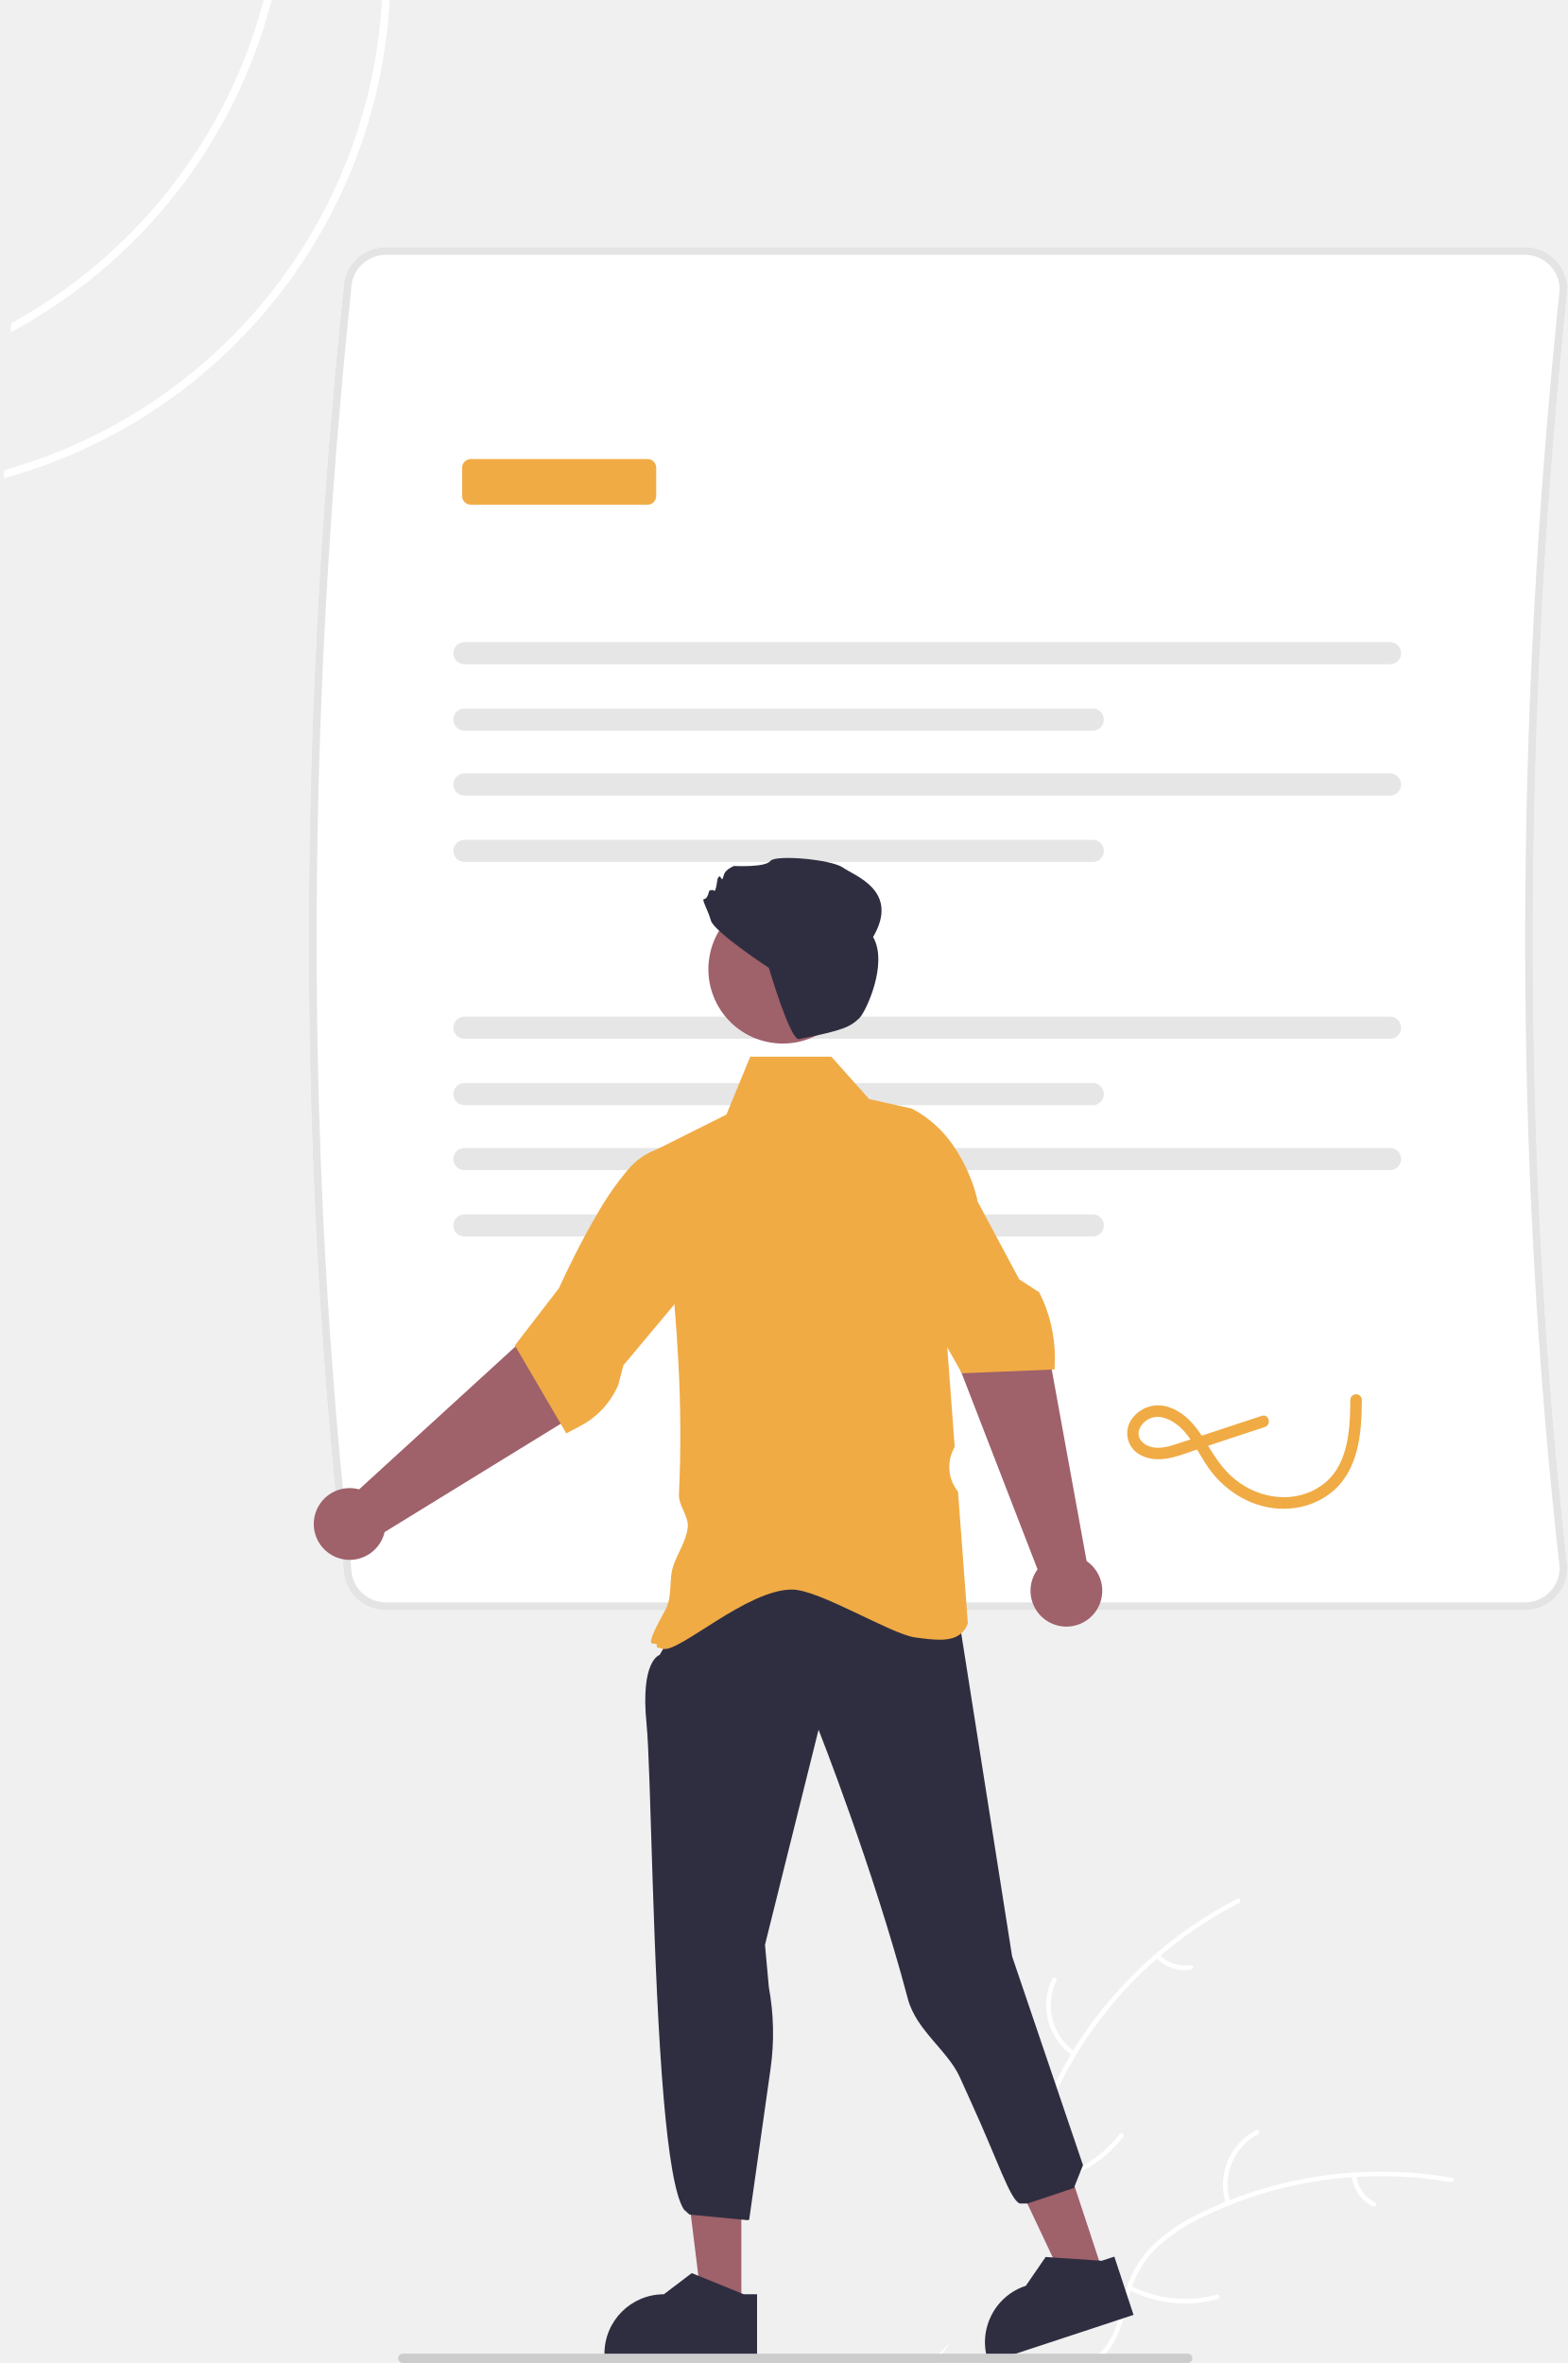
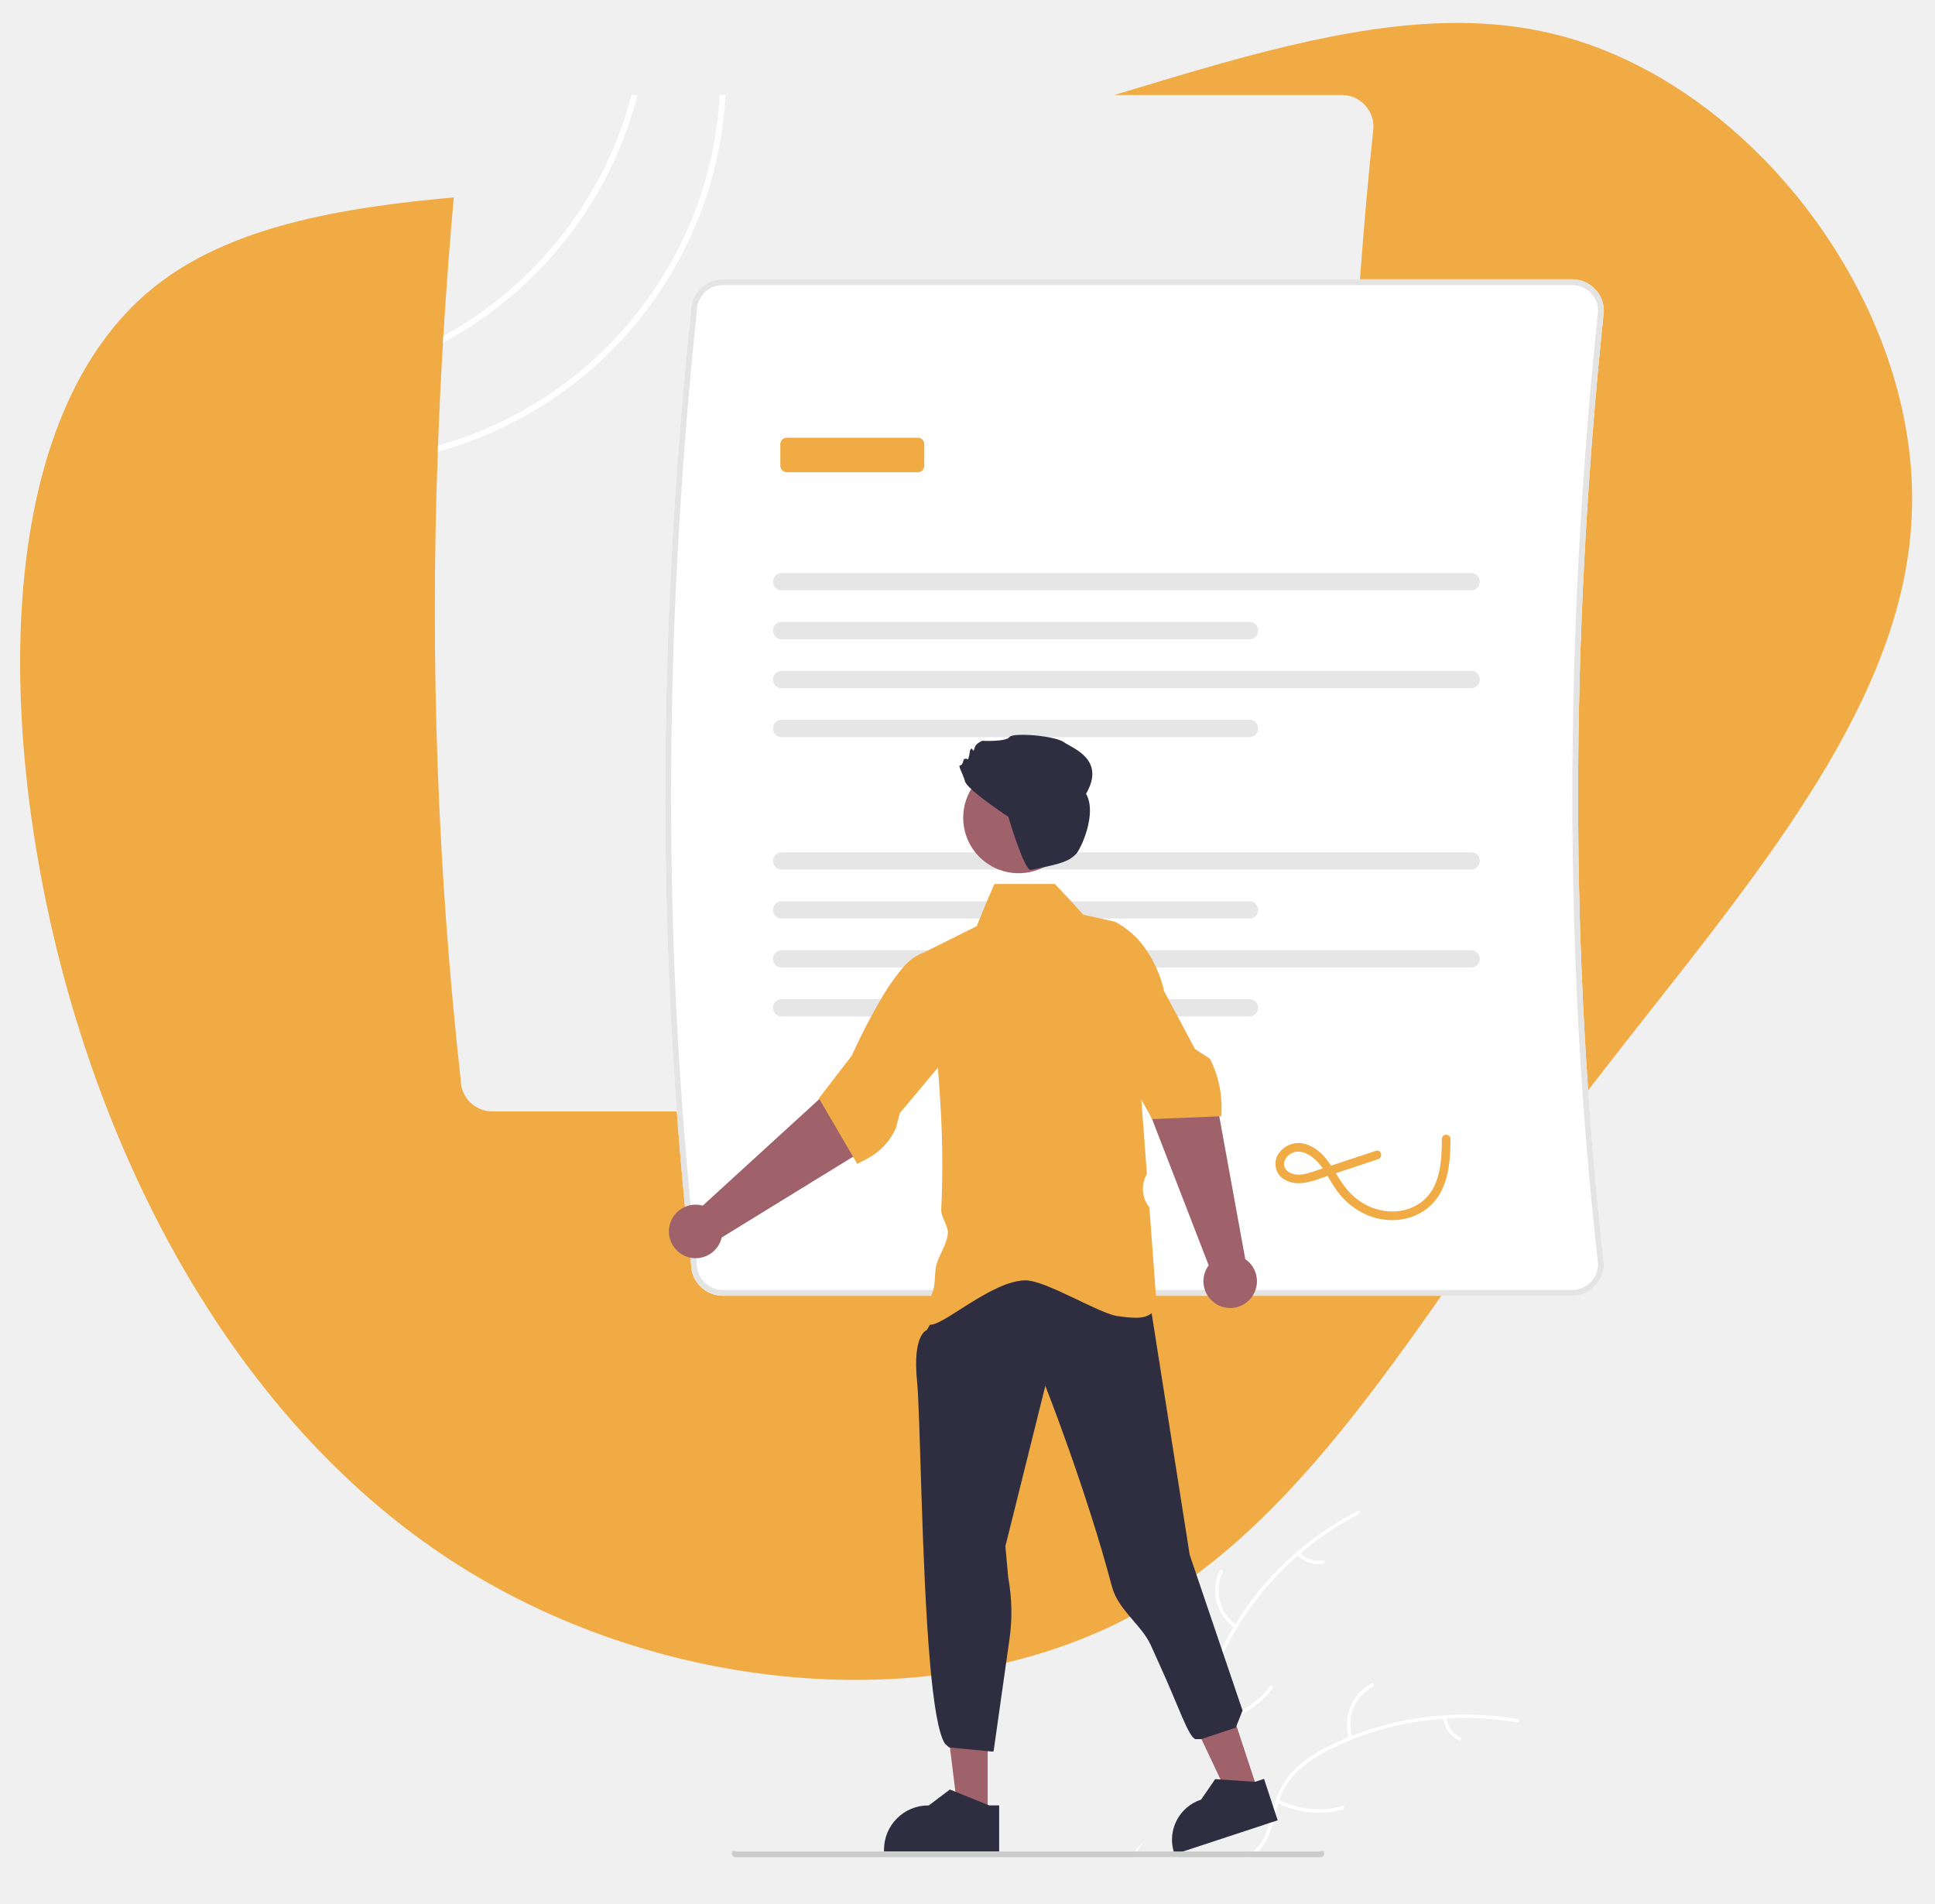
- <svg xmlns="http://www.w3.org/2000/svg" data-name="Layer 1" width="405.949" height="611.97" viewBox="0 0 405.949 611.97">
-   <path d="M717.73,647.62c-.31.35-.62.71-.92,1.07a117.723,117.723,0,0,0-11.32,15.54c-.27.42-.53.85-.77,1.27A124.618,124.618,0,0,0,688.83,708.54q-.87,5.16-1.31,10.38-.315,4.02-.38,8.05c-.16,11.28.84,23.83-6.43,32.45a22.689,22.689,0,0,1-6.98,5.48,29.179,29.179,0,0,1-6.32,2.39H644.74c-1.14-.17-2.28-.35-3.42-.53-.03,0-.06-.01-.09-.01l-.23.08-1.37.46-.06.02v-.02a.486.486,0,0,0-.01-.12,1.618,1.618,0,0,0-.01-.22v-.01c-.01-.2-.02-.39-.02-.59l-.03-.53s-.01-.01,0-.01c-.01-.3-.03-.6-.04-.91-1.05-26.1,1.51-53.07,13.83-76.05a84.971,84.971,0,0,1,16.12-21.21,1.2,1.2,0,0,1,.12-.11c12.81-12.22,29.37-20.21,46.85-19.94Q717.055,647.59,717.73,647.62Z" transform="translate(-396.8706 -155.34)" fill="#f0f0f0" />
-   <path d="M717.781,648.185A105.87,105.87,0,0,0,671.788,694.31,45.591,45.591,0,0,0,667.136,707.816a26.149,26.149,0,0,0,1.705,13.656c1.576,4.059,3.659,8.029,4.221,12.401a16.011,16.011,0,0,1-3.973,12.477c-3.638,4.289-8.601,7.015-13.547,9.513-5.491,2.773-11.239,5.566-15.052,10.579-.462.607-1.377-.145-.916-.751,6.633-8.722,18.316-10.624,26.272-17.715,3.712-3.309,6.45-7.757,6.141-12.88-.27-4.48-2.414-8.576-4.046-12.672a27.902,27.902,0,0,1-2.164-13.29,42.148,42.148,0,0,1,4.115-13.635,102.712,102.712,0,0,1,18.229-26.425A107.747,107.747,0,0,1,717.369,647.074c.677-.347,1.084.766.412,1.111Z" transform="translate(-396.8706 -155.34)" fill="#fff" />
-   <path d="M674.665,687.735a15.884,15.884,0,0,1-5.295-19.875c.33-.687,1.413-.207,1.083.481a14.708,14.708,0,0,0,4.963,18.477c.629.431-.126,1.345-.751.916Z" transform="translate(-396.8706 -155.34)" fill="#fff" />
-   <path d="M667.771,719.519A30.615,30.615,0,0,0,686.87,707.986c.464-.606,1.38.146.916.751a31.844,31.844,0,0,1-19.899,11.961c-.753.127-.866-1.053-.116-1.179Z" transform="translate(-396.8706 -155.34)" fill="#fff" />
-   <path d="M697.167,661.568a8.991,8.991,0,0,0,8.106,2.662c.751-.137.863,1.043.116,1.179a10.075,10.075,0,0,1-8.973-2.925.612.612,0,0,1-.082-.834.595.595,0,0,1,.834-.082Z" transform="translate(-396.8706 -155.34)" fill="#fff" />
-   <path d="M772.94,719.98c-.46.1-.92.2-1.39.31h-.01a119.08,119.08,0,0,0-18.38,5.58c-.46.18-.92.36-1.38.55h-.01a124.764,124.764,0,0,0-38.44,24.68c-.04.04-.08.07-.12.11a.607.607,0,0,1-.08.08l-.05.05a121.675,121.675,0,0,0-12.31,13.56c0,.01-.01.02-.02.03-.6.78-1.21,1.56-1.81,2.36H639.63l-.06.02v-.02h-.25c0-.01.01-.02.02-.03,0-.01.01-.01.01-.02.07-.1.14-.2.2-.29v-.01a.277.277,0,0,1,.06-.08c.06-.1.13-.18.18-.27.4-.56.79-1.13,1.19-1.69.65-.93,1.31-1.86,1.98-2.78a.01.01,0,0,1,.01-.01v-.01c.01-.01.01-.02.02-.03l.02-.02c8.25-11.42,17.53-22.26,28.16-31.34.32-.28.64-.56.98-.82a114.817,114.817,0,0,1,15.37-10.97q4.44-2.625,9.15-4.82a85.126,85.126,0,0,1,25.59-7.22h.02c.02,0,.04-.01.07-.01.03,0,.05-.01.07-.01,17.61-2.04,35.66,1.55,49.47,12.29C772.25,719.43,772.59,719.7,772.94,719.98Z" transform="translate(-396.8706 -155.34)" fill="#f0f0f0" />
-   <path d="M639.32,767.29h.25v.02l.06-.02H655.5c-4.73-.81-9.45-1.44-14.18-.53-.11.02-.21.04-.32.07-.48.09-.96.21-1.44.34-.03.01-.07.02-.1.03a.338.338,0,0,0-.12.06.149.149,0,0,0-.07.03Z" transform="translate(-396.8706 -155.34)" fill="#fff" />
-   <path d="M772.65,720.47c-.37-.06-.73-.13-1.1-.18h-.01a105.412,105.412,0,0,0-23.35-1.18c-.39.02-.79.05-1.19.07a105.327,105.327,0,0,0-31.57,7.19c-.01,0-.01,0-.01.01-.11.04-.22.08-.32.12-2.35.95-4.67,1.99-6.94,3.11a45.706,45.706,0,0,0-11.85,7.98,25.479,25.479,0,0,0-6.21,9.89c-.13.38-.26.75-.38,1.13-.09.3-.18.61-.27.91-1.18,4.19-1.91,8.61-4.09,12.44a14.649,14.649,0,0,1-2.2,2.94,15.125,15.125,0,0,1-2.96,2.39h-2.52a14.532,14.532,0,0,0,3.79-2.39,12.545,12.545,0,0,0,2.29-2.61c2.48-3.74,3.24-8.3,4.4-12.55.19-.69.39-1.36.61-2.03a26.648,26.648,0,0,1,5.67-9.89,42.179,42.179,0,0,1,11.49-8.41q4.05-2.13,8.32-3.86c.37-.16.74-.3,1.11-.44a108.079,108.079,0,0,1,56.53-5.96c.37.05.73.12,1.1.18C773.74,719.46,773.4,720.6,772.65,720.47Z" transform="translate(-396.8706 -155.34)" fill="#fff" />
-   <path d="M714.415,726.087a15.884,15.884,0,0,1,7.738-19.057c.677-.35,1.253.685.575,1.036A14.708,14.708,0,0,0,715.567,725.808c.242.723-.911.998-1.152.279Z" transform="translate(-396.8706 -155.34)" fill="#fff" />
-   <path d="M689.774,747.314a30.615,30.615,0,0,0,22.193,2.291c.735-.204,1.013.948.279,1.152a31.844,31.844,0,0,1-23.089-2.431c-.678-.352-.057-1.362.617-1.012Z" transform="translate(-396.8706 -155.34)" fill="#fff" />
-   <path d="M748.136,718.743a8.991,8.991,0,0,0,4.869,7.005c.682.343.061,1.352-.617,1.012a10.075,10.075,0,0,1-5.404-7.738.612.612,0,0,1,.436-.715.595.595,0,0,1,.715.436Z" transform="translate(-396.8706 -155.34)" fill="#fff" />
-   <path d="M713.94,321.63q.405-49.665,4.04-100.29c.04-.67.09-1.33.14-2q1.92-26.355,4.7-52.9v-.1a11.007,11.007,0,0,0-11-11h-295a11.022,11.022,0,0,0-11,10.95q-3.84,36.555-6.02,72.75c-.06.79-.1,1.57-.14,2.36q-1.08,17.895-1.72,35.7c-.03.7-.06,1.4-.07,2.1a1478.886,1478.886,0,0,0,7.95,218.2,11.02,11.02,0,0,0,11,10.94h295a11.007,11.007,0,0,0,11-11v-.11q-2.175-19.305-3.82-38.86-.24-2.865-.47-5.73-1.14-14.085-1.99-28.28-.18-2.865-.33-5.73-1.605-28.41-2.1-57.26c-.04-1.91-.07-3.81-.1-5.73q-.18-14.085-.11-28.28C713.9,325.45,713.91,323.54,713.94,321.63Z" transform="translate(-396.8706 -155.34)" fill="#f0f0f0" />
-   <path d="M802.82,230.34a11.007,11.007,0,0,0-11-11h-295a11.022,11.022,0,0,0-11,10.95c-9.96,94.97-11.61,188.26-4.94,278.05q1.215,16.665,2.84,33.16.87,8.835,1.85,17.62c.08.76.16,1.52.25,2.28a11.02,11.02,0,0,0,11,10.94h295a11.007,11.007,0,0,0,11-11v-.11c-11.93-105.77-11.93-217.06,0-330.79Z" transform="translate(-396.8706 -155.34)" fill="#fff" />
-   <path d="M802.82,230.34a11.007,11.007,0,0,0-11-11h-295a11.022,11.022,0,0,0-11,10.95c-9.96,94.97-11.61,188.26-4.94,278.05q1.215,16.665,2.84,33.16.87,8.835,1.85,17.62c.08.76.16,1.52.25,2.28a11.02,11.02,0,0,0,11,10.94h295a11.007,11.007,0,0,0,11-11v-.11c-11.93-105.77-11.93-217.06,0-330.79Zm-2,331.06a9.008,9.008,0,0,1-9,8.94h-295a9.014,9.014,0,0,1-9-9v-.11c-.07-.64-.14-1.29-.21-1.93q-1.035-9.18-1.93-18.41-1.575-16.185-2.79-32.55c-6.67-89.74-5.03-182.97,4.93-277.9v-.1a9.014,9.014,0,0,1,9-9h295a9.003,9.003,0,0,1,9,8.95C788.89,344.11,788.89,455.52,800.82,561.4Z" transform="translate(-396.8706 -155.34)" fill="#e4e4e4" />
-   <path id="a974c3de-8d03-408b-a459-3ce6ba461bdb-153" data-name="Path 142" d="M517.154,321.63a2.866,2.866,0,0,0,0,5.733H756.885a2.866,2.866,0,0,0,0-5.733Z" transform="translate(-396.8706 -155.34)" fill="#e6e6e6" />
-   <path id="e9133026-9528-4ac3-aa69-83f109aff1e3-154" data-name="Path 143" d="M517.154,338.83a2.866,2.866,0,0,0,0,5.733H679.899a2.866,2.866,0,0,0,0-5.733Z" transform="translate(-396.8706 -155.34)" fill="#e6e6e6" />
-   <path id="a406ca83-8296-4426-a4ed-8cd27cbcb96b-155" data-name="Path 142" d="M517.154,355.64a2.866,2.866,0,0,0,0,5.733H756.885a2.866,2.866,0,0,0,0-5.733Z" transform="translate(-396.8706 -155.34)" fill="#e6e6e6" />
-   <path id="be321b5a-3e39-41eb-b9b2-711d73db0143-156" data-name="Path 143" d="M517.154,372.84a2.866,2.866,0,0,0,0,5.733H679.899a2.866,2.866,0,0,0,0-5.733Z" transform="translate(-396.8706 -155.34)" fill="#e6e6e6" />
-   <path id="a5a7e885-834f-470d-9162-1a1fa51c1163-157" data-name="Path 142" d="M517.154,418.63a2.866,2.866,0,0,0,0,5.733H756.885a2.866,2.866,0,0,0,0-5.733Z" transform="translate(-396.8706 -155.34)" fill="#e6e6e6" />
-   <path id="a5fcdb43-4805-483f-9462-6a7e4850dca6-158" data-name="Path 143" d="M517.154,435.83a2.866,2.866,0,0,0,0,5.733H679.899a2.866,2.866,0,0,0,0-5.733Z" transform="translate(-396.8706 -155.34)" fill="#e6e6e6" />
-   <path id="b765b6a8-7afa-43c2-95d1-39dcbde99f83-159" data-name="Path 142" d="M517.154,452.64a2.866,2.866,0,0,0,0,5.733H756.885a2.866,2.866,0,0,0,0-5.733Z" transform="translate(-396.8706 -155.34)" fill="#e6e6e6" />
-   <path id="e421dd9d-74a5-4920-9c7d-c121b8cd01e8-160" data-name="Path 143" d="M517.154,469.84a2.866,2.866,0,0,0,0,5.733H679.899a2.866,2.866,0,0,0,0-5.733Z" transform="translate(-396.8706 -155.34)" fill="#e6e6e6" />
-   <path id="ea3081fc-4e36-4189-92a3-e6d1b5b4a040-161" data-name="Path 154" d="M564.588,286.04h-45.788a2.239,2.239,0,0,1-2.237-2.237v-7.336a2.239,2.239,0,0,1,2.237-2.237h45.788a2.239,2.239,0,0,1,2.237,2.237v7.336A2.239,2.239,0,0,1,564.588,286.04Z" transform="translate(-396.8706 -155.34)" fill="#f0ab45" />
-   <path d="M723.656,522.016l-14.025,4.635q-3.506,1.159-7.013,2.317c-2.165.713-4.508,1.561-6.825,1.254-1.602-.212-3.428-1.134-3.927-2.782-.472-1.559.529-3.191,1.741-4.113,3.347-2.546,7.579.045,9.95,2.682,2.901,3.225,4.542,7.389,7.263,10.765a25.912,25.912,0,0,0,8.985,7.155c6.941,3.278,15.408,2.929,21.599-1.847,7.393-5.703,8.147-15.587,8.186-24.21a1.501,1.501,0,0,0-3,0c-.036,7.815-.48,17.396-7.606,22.286-6.826,4.684-15.797,3.442-22.082-1.549-3.502-2.781-5.656-6.408-7.956-10.164-2.244-3.666-5.031-7.22-9.255-8.646a8.364,8.364,0,0,0-9.986,3.487,6.347,6.347,0,0,0,2.934,9.066c4.898,2.334,10.501-.401,15.217-1.959l16.596-5.485c1.825-.603,1.043-3.501-.798-2.893Z" transform="translate(-396.8706 -155.34)" fill="#f0ab45" />
-   <polygon points="285.224 587.176 275.389 590.416 258.211 554.026 272.726 549.244 285.224 587.176" fill="#9f616a" />
-   <path d="M689.11,750.78l-.67-2.03-1.76-5.35-1.2-3.64-3.28,1.08-.68-.05-9.01-.61-1.2-.08-1.78-.12-1.84-.13-5.14,7.47h-.01a15.257,15.257,0,0,0-8.92,7.68c-.11.22-.21.44-.31.66a12.849,12.849,0,0,0-.63,1.66,15.214,15.214,0,0,0-.42,7.58,17.395,17.395,0,0,0,.49,1.85l.03.1.12.37.72-.24,6.32-2.08,22.14-7.29,4.39-1.45,1.35-.45h.01l2.62-.86Z" transform="translate(-396.8706 -155.34)" fill="#2f2e41" />
-   <polygon points="192.004 595.731 181.65 595.73 176.724 555.792 192.006 555.793 192.004 595.731" fill="#9f616a" />
-   <path d="M572.304,575.992l-4.59,7.94s-5.044,1.378-3.395,17.819c1.164,11.609,1.541,63.59,4.472,97.359,1.22,14.054,2.881,24.954,5.226,28.477l1.444,1.293,15.067,1.44.38-.133,5.533-39.076A65.654,65.654,0,0,0,596,670v0l-1-11,13.873-55.697S623,639,632,673c2.167,8.185,10.396,13.39,13.516,20.413,1.045,2.353,2.072,4.633,3.074,6.821C655.189,714.64,658.497,725.128,661,726h2l12-4,2.361-5.935L659,662l-13.749-87.294C619.054,560.619,594.479,559.052,572.304,575.992Z" transform="translate(-396.8706 -155.34)" fill="#2f2e41" />
-   <path d="M647.35,458.37a40.79,40.79,0,0,0-3.18-5.73A29.459,29.459,0,0,0,633,442.43l-3.94-.87L622,440l-3.72-4.17-6.1-6.83h-21l-2.81,6.83-2.36,5.73L585,444l-17.98,8.99c-.01,0-.01,0-.02.01q.36,2.7.71,5.37.765,5.805,1.44,11.47.345,2.88.66,5.73,1.005,8.94,1.73,17.57.645,7.71,1.03,15.2a334.126,334.126,0,0,1,.14,34.05c-.14,2.67,2.51,5.71,2.3,8.32-.35,4.26-3.64,8.04-4.22,12.11-.36,2.5-.2,5.16-.83,7.52a8.411,8.411,0,0,1-.78,1.98c0,.01-.01.01-.01.02-7.2,12.86-1.55,6.72-2.22,9.61l.32.08c.15.04.61.16,1.35.33C572.85,583.37,590.29,567,602,567c7.03,0,25.64,11.56,31.87,12.4,4.93.66,9.33,1.26,11.95-1.05a6.125,6.125,0,0,0,1.69-2.48l.03-.09-.01-.09-.25-3.35-.15-2-2.14-28.7a10.175,10.175,0,0,1-1.3-10.69l.44-.93-1.62-21.68-.3-4.05-.11-1.37v-.01l-.78-10.47,1.88-5.72v-.01L646.86,475.57l1.88-5.73,1.18-3.6L650,466A40.932,40.932,0,0,0,647.35,458.37Z" transform="translate(-396.8706 -155.34)" fill="#f0ab45" />
-   <path d="M665.594,561.779,645.434,509.678l-9.363-19.025,18.005-9.947,14.501,25.549,9.72,53.381a9.29,9.29,0,1,1-12.703,2.143Z" transform="translate(-396.8706 -155.34)" fill="#9f616a" />
-   <path d="M666,490l-5.16-3.34L654.91,475.57l-3.06-5.73-1.93-3.6-.82-1.54-9.27-6.33-6.26-4.28-5.1,4.28-2.43,2.04,2.38,9.43,1.44,5.73L633,488l9.21,16.29,2.29,4.05,1.31,2.33.01.02.18.31,23.27-.97L670,510l.04-1.66.02-.6c.01-.3.01-.6.01-.9A36.955,36.955,0,0,0,666,490Z" transform="translate(-396.8706 -155.34)" fill="#f0ab45" />
-   <path d="M489.875,541.059l41.241-37.686,14.333-15.627,15.8,13.171-18.549,22.781L496.48,552.12a9.29,9.29,0,1,1-6.605-11.061Z" transform="translate(-396.8706 -155.34)" fill="#9f616a" />
-   <path d="M575.01,475.57l-.08-5.73-.15-11.47-.06-4.45-.17-.12a7.515,7.515,0,0,0-3.09-1.16,8.959,8.959,0,0,0-2.93,0,10.474,10.474,0,0,0-1.51.35c-.01,0-.01,0-.02.01a17.298,17.298,0,0,0-7.57,5.36l-.01.01a74.682,74.682,0,0,0-7.94,11.47c-1.13,1.92-2.21,3.86-3.22,5.73-3.82,7.11-6.57,13.27-6.62,13.38l-11.42,14.83.16.27,2.51,4.29,9.2,15.73,1.46,2.5,3.73-1.99A21.687,21.687,0,0,0,557,514l1.33-5.08.49-.58,12.72-15.2,3.64-4.36Z" transform="translate(-396.8706 -155.34)" fill="#f0ab45" />
-   <circle cx="599.593" cy="406.346" r="19.251" transform="translate(-294.4215 777.7675) rotate(-80.78251)" fill="#9f616a" />
-   <path d="M580.984,393.726c-.856-2.995-2.567-5.561-1.711-5.561s1.283-2.139,1.283-2.139.856-.428,1.283,0,.856-2.995.856-2.995.428-1.283.856-.428.428.428.856-.856,2.567-2.139,2.567-2.139,8.128.428,9.411-1.283,15.828-.428,18.823,1.711S630,386,623,398c4,7-1.972,19.485-3.515,20.966-2.44,2.342-4.129,3.187-15.674,5.484C601.552,424.9,596,406,596,406S581.839,396.721,580.984,393.726Z" transform="translate(-396.8706 -155.34)" fill="#2f2e41" />
-   <path d="M589.5,749.51l-.62-.25-11.14-4.54-1.71-.69-7.22,5.48h-.01a15.398,15.398,0,0,0-15.38,15.39v.5h39.53V749.51Z" transform="translate(-396.8706 -155.34)" fill="#2f2e41" />
-   <path d="M705.69,766.09a1.195,1.195,0,0,1-1.19,1.2H501.2a1.195,1.195,0,0,1,0-2.39H704.5A1.193,1.193,0,0,1,705.69,766.09Z" transform="translate(-396.8706 -155.34)" fill="#ccc" />
-   <path d="M495.8,155.34A134.274,134.274,0,0,1,397.94,277.1c-.03.7-.06,1.4-.07,2.1A136.289,136.289,0,0,0,497.8,155.34Z" transform="translate(-396.8706 -155.34)" fill="#fff" />
-   <path d="M465.17,155.34a134.551,134.551,0,0,1-65.37,83.7c-.06.79-.1,1.57-.14,2.36a136.623,136.623,0,0,0,67.58-86.06Z" transform="translate(-396.8706 -155.34)" fill="#fff" />
+ <svg xmlns="http://www.w3.org/2000/svg" version="1.1" id="Capa_1" x="0px" y="0px" viewBox="0 0 672 661" style="enable-background:new 0 0 672 661;" xml:space="preserve">
+   <style type="text/css">
+ 	.st0{fill:#F0AB45;}
+ 	.st1{fill:#F0F0F0;}
+ 	.st2{fill:#FFFFFF;}
+ 	.st3{fill:#E4E4E4;}
+ 	.st4{fill:#E6E6E6;}
+ 	.st5{fill:#9F616A;}
+ 	.st6{fill:#2F2E41;}
+ 	.st7{fill:#CCCCCC;}
+ </style>
+   <g>
+     <path class="st0" d="M663.91,179.14c-2.86,72.99-68.44,140.65-120.64,210.44c-51.84,70.02-90.3,142.16-155.63,174.35   c-65.68,31.96-157.87,24.19-228.17-20.2C89.53,499.57,41.83,419.02,19.71,329.72C-2.18,240.06,1.27,142,53.14,100.01   S205.3,72.08,295.96,56.45c90.9-15.99,171.94-61.34,242.22-44.97C608.1,27.6,667.36,106.03,663.91,179.14z" />
+   </g>
+   <g>
+     <path class="st1" d="M471.9,525.28c-0.31,0.35-0.62,0.71-0.92,1.07c-4.19,4.86-7.98,10.06-11.32,15.54   c-0.27,0.42-0.53,0.85-0.77,1.27c-7.91,13.24-13.3,27.83-15.89,43.04c-0.58,3.44-1.02,6.9-1.31,10.38   c-0.21,2.68-0.34,5.36-0.38,8.05c-0.16,11.28,0.84,23.83-6.43,32.45c-1.94,2.27-4.32,4.13-6.98,5.48   c-2.01,1.04-4.13,1.84-6.32,2.44h-22.67c-1.14-0.22-2.28-0.4-3.42-0.58c-0.03,0-0.06-0.01-0.09-0.01l-0.23,0.08l-1.37,0.46   l-0.8,0.02v-0.02c0.74-0.04,0.74-0.08,0.73-0.12c0-0.07,0-0.15,0.27-0.22v-0.01c-0.29-0.2-0.3-0.39-0.3-0.59l-0.03-0.53   c0,0-0.01-0.01,0-0.01c-0.01-0.3-0.03-0.6-0.04-0.91c-1.05-26.1,1.51-53.07,13.83-76.05c4.22-7.87,9.66-15.03,16.12-21.21   c0.04-0.04,0.08-0.08,0.12-0.11c12.81-12.22,29.37-20.21,46.85-19.94C471,525.25,471.45,525.26,471.9,525.28z" />
+     <path class="st2" d="M471.95,525.84c-19.8,10.16-35.89,26.3-45.99,46.13c-2.25,4.23-3.82,8.79-4.65,13.51   c-0.66,4.62-0.07,9.34,1.7,13.66c1.58,4.06,3.66,8.03,4.22,12.4c0.51,4.54-0.93,9.07-3.97,12.48c-3.64,4.29-8.6,7.02-13.55,9.51   c-5.49,2.77-11.24,5.57-15.05,10.58c-0.46,0.61-1.38-0.15-0.92-0.75c6.63-8.72,18.32-10.62,26.27-17.72   c3.71-3.31,6.45-7.76,6.14-12.88c-0.27-4.48-2.41-8.58-4.05-12.67c-1.8-4.19-2.54-8.75-2.16-13.29c0.59-4.75,1.98-9.36,4.12-13.64   c4.65-9.71,10.81-18.63,18.23-26.42c8.42-8.95,18.31-16.39,29.25-22C472.21,524.39,472.62,525.5,471.95,525.84L471.95,525.84z" />
+     <path class="st2" d="M428.83,565.39c-6.4-4.43-8.64-12.85-5.3-19.87c0.33-0.69,1.41-0.21,1.08,0.48   c-3.12,6.54-1.02,14.38,4.96,18.48C430.21,564.91,429.46,565.82,428.83,565.39z" />
+     <path class="st2" d="M421.94,597.18c7.59-1.31,14.41-5.42,19.1-11.53c0.46-0.61,1.38,0.15,0.92,0.75   c-4.89,6.35-12,10.62-19.9,11.96C421.3,598.49,421.19,597.31,421.94,597.18L421.94,597.18z" />
+     <path class="st2" d="M451.33,539.23c2.08,2.19,5.13,3.19,8.11,2.66c0.75-0.14,0.86,1.04,0.12,1.18c-3.29,0.57-6.65-0.52-8.97-2.92   c-0.24-0.21-0.28-0.58-0.08-0.83C450.71,539.06,451.08,539.02,451.33,539.23L451.33,539.23z" />
+     <path class="st1" d="M527.11,597.64c-0.46,0.1-1.39,0.36-1.39,0.36h-0.22c-6.13,1.33-12.15,3.16-17.99,5.46   c-0.45,0.18-0.9,0.35-1.35,0.54h-0.22c0,0-27.25,14.24-38.44,24.76c-0.04,0.04-0.08,0.07-0.12,0.11c-0.02,0.03-0.05,0.06-0.08,0.08   l-0.05,0.05c-4.44,4.2-8.55,8.74-12.31,13.56c0,0.01-0.01,0.02-0.02,0.03c-0.6,0.78-1.21,1.56-1.81,2.41H393.8l-0.8-0.03V645h0.49   c0-0.06,0.01-0.07,0.02-0.08c0-0.01,0.01-0.01,0.01-0.02c0.07-0.1,0.48-0.29,0.48-0.29v-0.01c0,0-0.25-0.06-0.22-0.08   c0.06-0.1,0.13-0.18,0.18-0.27c0.4-0.56,0.79-1.13,1.19-1.69c0.65-0.93,1.31-1.86,1.98-2.78c0-0.01,0-0.01-0.13-0.01h0v-0.01   c0.15-0.01,0.15-0.02,0.16-0.03l0.02-0.02c8.25-11.42,17.53-22.26,28.16-31.34c0.32-0.28,0.64-0.56,0.98-0.82   c4.81-4.07,9.95-7.74,15.37-10.97c2.96-1.75,6.01-3.36,9.15-4.82c8.1-3.73,16.73-6.17,25.59-6.76h0.02   c0.02-0.46,0.04-0.47,0.07-0.47c0.03,0,0.05-0.01,0.07-0.01c17.61-2.04,35.66,1.55,49.47,12.29   C526.42,597.09,526.76,597.36,527.11,597.64z" />
+     <path class="st2" d="M393.75,645H394v0.02l0.06-0.02h15.87c-4.73-0.81-9.45-1.44-14.18-0.53c-0.11,0.02-0.21,0.04-0.32,0.07   c-0.48,0.09-0.96,0.21-1.44,0.34c-0.03,0.01-0.07,0.02-0.1,0.03c-0.04,0.01-0.08,0.03-0.12,0.06c-0.03,0-0.05,0.01-0.07,0.03   L393.75,645z" />
+     <path class="st2" d="M526.82,598.18c-0.37-0.06-0.73-0.13-1.1-0.18h-0.01c-7.72-1.26-15.55-1.65-23.35-1.18   c-0.39,0.02-0.79,0.05-1.19,0.07c-10.83,0.76-21.48,3.18-31.57,7.19c-0.01,0-0.01,0-0.01,0.01c-0.11,0.04-0.22,0.08-0.32,0.12   c-2.35,0.95-4.67,1.99-6.94,3.11c-4.34,2.02-8.34,4.72-11.85,7.98c-2.81,2.77-4.93,6.16-6.21,9.89c-0.13,0.38-0.26,0.75-0.38,1.13   c-0.09,0.3-0.18,0.61-0.27,0.91c-1.18,4.19-1.91,8.61-4.09,12.44c-0.61,1.07-1.35,2.06-2.2,2.94c-0.88,0.92-1.88,1.72-2.96,2.39   h-2.52c1.38-0.6,2.66-1.4,3.79-2.39c0.88-0.76,1.65-1.64,2.29-2.61c2.48-3.74,3.24-8.3,4.4-12.55c0.19-0.69,0.39-1.36,0.61-2.03   c1.15-3.67,3.09-7.04,5.67-9.89c3.33-3.43,7.21-6.28,11.49-8.41c2.7-1.42,5.47-2.71,8.32-3.86c0.37-0.16,0.74-0.3,1.11-0.44   c17.97-7,37.49-9.05,56.53-5.96c0.37,0.05,0.73,0.12,1.1,0.18C527.91,597.17,527.57,598.31,526.82,598.18z" />
+     <path class="st2" d="M468.58,603.75c-2.44-7.39,0.84-15.46,7.74-19.06c0.68-0.35,1.25,0.69,0.58,1.04   c-6.43,3.34-9.47,10.87-7.16,17.74C469.98,604.19,468.82,604.47,468.58,603.75L468.58,603.75z" />
+     <path class="st2" d="M443.94,624.97c6.85,3.53,14.77,4.35,22.19,2.29c0.74-0.2,1.01,0.95,0.28,1.15   c-7.73,2.12-15.97,1.26-23.09-2.43C442.65,625.63,443.27,624.62,443.94,624.97L443.94,624.97z" />
+     <path class="st2" d="M502.3,596.4c0.34,3.01,2.17,5.64,4.87,7.01c0.68,0.34,0.06,1.35-0.62,1.01c-2.97-1.52-5-4.42-5.4-7.74   c-0.07-0.32,0.12-0.63,0.44-0.72C501.91,595.89,502.23,596.09,502.3,596.4L502.3,596.4z" />
+     <path class="st1" d="M468.12,199.29c0.27-33.11,1.62-66.54,4.04-100.29c0.04-0.67,0.09-1.33,0.14-2c1.28-17.57,2.85-35.2,4.7-52.9   V44c0-6.07-4.93-11-11-11H171c-6.05,0.01-10.96,4.9-11,10.95c-2.56,24.37-4.57,48.62-6.02,72.75c-0.06,0.79-0.1,1.57-0.14,2.36   c-0.72,11.93-1.29,23.83-1.72,35.7c-0.03,0.7-0.06,1.4-0.07,2.1c-2.73,72.83-0.07,145.76,7.95,218.2c0.04,6.05,4.95,10.93,11,10.94   h295c6.07,0,11-4.93,11-11v-0.11c-1.45-12.87-2.72-25.82-3.82-38.86c-0.16-1.91-0.32-3.82-0.47-5.73   c-0.76-9.39-1.42-18.82-1.99-28.28c-0.12-1.91-0.23-3.82-0.33-5.73c-1.07-18.94-1.77-38.03-2.1-57.26   c-0.04-1.91-0.07-3.81-0.1-5.73c-0.12-9.39-0.16-18.82-0.11-28.28C468.08,203.11,468.09,201.2,468.12,199.29z" />
+     <path class="st2" d="M557,108c0-6.07-4.93-11-11-11H251c-6.05,0.01-10.96,4.9-11,10.95c-9.96,94.97-11.61,188.26-4.94,278.05   c0.81,11.11,1.76,22.16,2.84,33.16c0.58,5.89,1.2,11.76,1.85,17.62c0.08,0.76,0.16,1.52,0.25,2.28c0.04,6.05,4.95,10.93,11,10.94   h295c6.07,0,11-4.93,11-11v-0.11c-11.93-105.77-11.93-217.06,0-330.79V108z" />
+     <path class="st3" d="M557,108c0-6.07-4.93-11-11-11H251c-6.05,0.01-10.96,4.9-11,10.95c-9.96,94.97-11.61,188.26-4.94,278.05   c0.81,11.11,1.76,22.16,2.84,33.16c0.58,5.89,1.2,11.76,1.85,17.62c0.08,0.76,0.16,1.52,0.25,2.28c0.04,6.05,4.95,10.93,11,10.94   h295c6.07,0,11-4.93,11-11v-0.11c-11.93-105.77-11.93-217.06,0-330.79V108z M555,439.06c-0.04,4.95-4.05,8.94-9,8.94H251   c-4.97-0.01-8.99-4.03-9-9v-0.11c-0.07-0.64-0.14-1.29-0.21-1.93c-0.69-6.12-1.33-12.26-1.93-18.41   c-1.05-10.79-1.98-21.64-2.79-32.55c-6.67-89.74-5.03-182.97,4.93-277.9V108c0.01-4.97,4.03-8.99,9-9h295c4.95,0,8.97,4,9,8.95   C543.07,221.77,543.07,333.18,555,439.06z" />
+     <path id="a974c3de-8d03-408b-a459-3ce6ba461bdb-153_00000096740019049748584620000003653847722005814457_" class="st4" d="   M271.32,199c-1.58,0.01-2.86,1.35-2.86,3.01c0.01,1.65,1.28,2.98,2.86,2.99h239.73c1.58-0.01,2.86-1.35,2.86-3.01   c-0.01-1.65-1.28-2.98-2.86-2.99H271.32z" />
+     <path id="e9133026-9528-4ac3-aa69-83f109aff1e3-154_00000150100406426037577240000005721662876450703292_" class="st4" d="   M271.32,216c-1.58,0-2.86,1.35-2.86,3c0,1.65,1.28,2.99,2.86,3h162.74c1.58,0,2.86-1.35,2.86-3c0-1.65-1.28-2.99-2.86-3H271.32z" />
+     <path id="a406ca83-8296-4426-a4ed-8cd27cbcb96b-155_00000031922709597517935120000017894907620298623363_" class="st4" d="   M271.32,233c-1.58,0-2.86,1.35-2.86,3c0,1.65,1.28,2.99,2.86,3h239.73c1.58,0,2.86-1.35,2.86-3c0-1.65-1.28-2.99-2.86-3H271.32z" />
+     <path id="be321b5a-3e39-41eb-b9b2-711d73db0143-156_00000099649103139299496020000002560106201602604977_" class="st4" d="   M271.32,250c-1.58,0.01-2.86,1.35-2.86,3.01c0.01,1.65,1.28,2.98,2.86,2.99h162.74c1.58-0.01,2.86-1.35,2.86-3.01   c-0.01-1.65-1.28-2.98-2.86-2.99H271.32z" />
+     <path id="a5a7e885-834f-470d-9162-1a1fa51c1163-157_00000161602115572397747180000011333620553245337785_" class="st4" d="   M271.32,296c-1.58,0.01-2.86,1.35-2.86,3.01c0.01,1.65,1.28,2.98,2.86,2.99h239.73c1.58-0.01,2.86-1.35,2.86-3.01   c-0.01-1.65-1.28-2.98-2.86-2.99H271.32z" />
+     <path id="a5fcdb43-4805-483f-9462-6a7e4850dca6-158_00000016786365044500374910000009831519686860354464_" class="st4" d="   M271.32,313c-1.58,0-2.86,1.35-2.86,3c0,1.65,1.28,2.99,2.86,3h162.74c1.58,0,2.86-1.35,2.86-3c0-1.65-1.28-2.99-2.86-3H271.32z" />
+     <path id="b765b6a8-7afa-43c2-95d1-39dcbde99f83-159_00000000915214360539084890000001783484498810820229_" class="st4" d="   M271.32,330c-1.58,0-2.86,1.35-2.86,3c0,1.65,1.28,2.99,2.86,3h239.73c1.58,0,2.86-1.35,2.86-3c0-1.65-1.28-2.99-2.86-3H271.32z" />
+     <path id="e421dd9d-74a5-4920-9c7d-c121b8cd01e8-160_00000021120461812628057880000009230263807584902332_" class="st4" d="   M271.32,347c-1.58,0.01-2.86,1.35-2.86,3.01c0.01,1.65,1.28,2.98,2.86,2.99h162.74c1.58-0.01,2.86-1.35,2.86-3.01   c-0.01-1.65-1.28-2.98-2.86-2.99H271.32z" />
+     <path id="ea3081fc-4e36-4189-92a3-e6d1b5b4a040-161_00000097501623466972334310000013650365894680006831_" class="st0" d="   M318.77,164h-45.55c-1.23,0-2.22-1.02-2.23-2.27v-7.45c0-1.25,1-2.27,2.23-2.27h45.55c1.23,0,2.22,1.02,2.23,2.27v7.45   C321,162.98,320,164,318.77,164z" />
+     <path class="st0" d="M477.82,399.68l-14.03,4.64c-2.34,0.77-4.68,1.54-7.01,2.32c-2.16,0.71-4.51,1.56-6.83,1.25   c-1.6-0.21-3.43-1.13-3.93-2.78c-0.47-1.56,0.53-3.19,1.74-4.11c3.35-2.55,7.58,0.05,9.95,2.68c2.9,3.23,4.54,7.39,7.26,10.76   c2.42,3.03,5.49,5.47,8.98,7.16c6.94,3.28,15.41,2.93,21.6-1.85c7.39-5.7,8.15-15.59,8.19-24.21c-0.03-0.83-0.72-1.48-1.55-1.45   c-0.79,0.03-1.42,0.66-1.45,1.45c-0.04,7.82-0.48,17.4-7.61,22.29c-6.83,4.68-15.8,3.44-22.08-1.55c-3.5-2.78-5.66-6.41-7.96-10.16   c-2.24-3.67-5.03-7.22-9.26-8.65c-3.73-1.36-7.91,0.1-9.99,3.49c-1.79,3.01-0.8,6.91,2.21,8.7c0.23,0.14,0.47,0.26,0.72,0.37   c4.9,2.33,10.5-0.4,15.22-1.96l16.6-5.48C480.45,401.97,479.66,399.07,477.82,399.68L477.82,399.68z" />
+     <polygon class="st5" points="436.26,620.18 426.43,623.42 409.25,587.03 423.76,582.24  " />
+     <path class="st6" d="M442.44,628.3l-0.64-1.94l-1.68-5.1l-1.14-3.47l-3.13,1.03l-0.65-0.05l-8.59-0.58l-1.14-0.08l-1.7-0.11   l-1.75-0.12l-4.9,7.12h-0.01c-3.7,1.21-6.76,3.84-8.51,7.32c-0.1,0.21-0.2,0.42-0.3,0.63c-0.24,0.51-0.44,1.04-0.6,1.58   c-0.74,2.34-0.88,4.82-0.4,7.23c0.12,0.6,0.28,1.19,0.47,1.76l0.03,0.1l0.11,0.35l0.69-0.23l6.03-1.98l21.11-6.95l4.19-1.38   l1.29-0.43h0.01l2.5-0.82L442.44,628.3z" />
+     <polygon class="st5" points="343,629 332.63,629 327.69,589 343,589  " />
+     <path class="st6" d="M326.47,453.99l-4.59,7.94c0,0-5.04,1.38-3.4,17.82c1.16,11.61,1.54,63.59,4.47,97.36   c1.22,14.05,2.88,24.95,5.23,28.48l1.44,1.29l15.07,1.44l0.38-0.13l5.53-39.08c0.99-7.01,0.84-14.14-0.44-21.11l0,0l-1-11   l13.87-55.7c0,0,14.13,35.7,23.13,69.7c2.17,8.18,10.4,13.39,13.52,20.41c1.05,2.35,2.07,4.63,3.07,6.82   c6.6,14.41,9.91,24.89,12.41,25.77h2l12-4l2.36-5.94L413.17,540l-13.75-87.29C373.22,438.62,348.65,437.05,326.47,453.99z" />
+     <path class="st0" d="M401.52,336.03c-0.9-1.99-1.97-3.91-3.18-5.73c-2.77-4.32-6.62-7.84-11.17-10.21l-3.94-0.87l-7.06-1.56   l-3.72-4.17l-6.1-6.49h-21l-2.81,6.49l-2.36,5.73l-1.01,2.44l-17.98,8.99c-0.01,0-0.01,0-0.02,0.01c0.24,1.8,0.48,3.59,0.71,5.37   c0.51,3.87,0.99,7.69,1.44,11.47c0.23,1.92,0.45,3.83,0.66,5.73c0.67,5.96,1.25,11.82,1.73,17.57c0.43,5.14,0.77,10.21,1.03,15.2   c0.63,11.34,0.67,22.71,0.14,34.05c-0.14,2.67,2.51,5.71,2.3,8.32c-0.35,4.26-3.64,8.04-4.22,12.11c-0.36,2.5-0.2,5.16-0.83,7.52   c-0.18,0.69-0.44,1.36-0.78,1.98c0,0.01-0.01,0.01-0.01,0.02c-7.2,12.86-1.55,6.72-2.22,9.61l0.32,0.08   c0.15,0.04,0.61,0.16,1.35,0.33c4.23,1.01,21.67-15.36,33.38-15.36c7.03,0,25.64,11.56,31.87,12.4c4.93,0.66,9.33,1.26,11.95-1.05   c0.76-0.67,1.34-1.53,1.69-2.48l0.03-0.09l-0.01-0.09l-0.25-3.35l-0.15-2l-2.14-28.7c-2.44-3.02-2.94-7.17-1.3-10.69l0.44-0.93   L396.68,386l-0.3-4.05l-0.38-1.37v-0.01l-0.51-10.47l1.51-5.72v-0.01l4.03-11.14l1.88-5.73l1.18-3.6l0.08-0.24   C403.54,341.04,402.65,338.48,401.52,336.03z" />
+     <path class="st5" d="M419.76,439.44l-20.16-52.1l-9.36-19.02l18.01-9.95l14.5,25.55l9.72,53.38c4.24,2.89,5.33,8.67,2.43,12.91   s-8.67,5.33-12.91,2.43s-5.33-8.67-2.43-12.91C419.62,439.63,419.69,439.54,419.76,439.44L419.76,439.44z" />
+     <path class="st0" d="M420.17,367.66l-5.16-3.34l-5.93-11.09l-3.06-5.73l-1.93-3.6l-0.82-1.54l-9.27-6.33l-6.26-4.28l-5.1,4.28   l-2.43,2.04l2.38,9.43l1.44,5.73l3.14,12.43l9.21,16.29l2.29,4.05l1.31,2.33l0.01,0.02l0.18,0.31l23.27-0.97l0.73-0.03l0.04-1.66   l0.02-0.6c0.01-0.3,0.01-0.6,0.01-0.9C424.23,378.64,422.84,372.87,420.17,367.66z" />
+     <path class="st5" d="M244.04,418.72l41.24-37.69l14.33-15.63l15.8,13.17l-18.55,22.78l-46.22,28.42c-1.16,5-6.15,8.11-11.15,6.95   s-8.11-6.15-6.95-11.15c1.16-5,6.15-8.11,11.15-6.95C243.81,418.66,243.93,418.69,244.04,418.72L244.04,418.72z" />
+     <path class="st0" d="M329,353.23l1-5.73l-1-11.47v-4.45l-0.28-0.12c-0.93-0.61-1.99-1.01-3.09-1.16c-0.97-0.16-1.96-0.16-2.93,0   c-0.51,0.08-1.02,0.2-1.51,0.35c-0.01,0-0.01,0-0.02,0.01c-2.96,1.06-5.58,2.92-7.57,5.36l-0.01,0.01c-3,3.57-5.66,7.41-7.94,11.47   c-1.13,1.92-2.21,3.86-3.22,5.73c-3.82,7.11-6.57,13.27-6.62,13.38l-11.42,14.83l0.16,0.27l2.51,4.29l9.2,15.73l1.46,2.5l3.73-1.99   c4.35-2.32,7.78-6.05,9.72-10.58l1.33-5.08l0.49-0.58l12.72-15.2l4.29-4.36L329,353.23z" />
+     <circle class="st5" cx="353.76" cy="284.01" r="19.25" />
+     <path class="st6" d="M335.15,271.39c-0.86-2.99-2.57-5.56-1.71-5.56s1.28-2.14,1.28-2.14s0.86-0.43,1.28,0s0.86-2.99,0.86-2.99   s0.43-1.28,0.86-0.43s0.43,0.43,0.86-0.86s2.57-2.14,2.57-2.14s8.13,0.43,9.41-1.28s15.83-0.43,18.82,1.71s14.79,5.96,7.79,17.96   c4,7-1.97,19.48-3.51,20.97c-2.44,2.34-4.13,3.19-15.67,5.48c-2.26,0.45-7.81-18.45-7.81-18.45S336.01,274.38,335.15,271.39z" />
+     <path class="st6" d="M343.51,627l-0.63-0.25l-11.27-4.57l-1.73-0.69l-7.31,5.52h-0.19c-8.49,0-15.38,6.89-15.38,15.38V643h40v-16   H343.51z" />
+     <path class="st7" d="M459.86,643.75c0,0.66-0.53,1.2-1.19,1.25h0h-203.3c-0.66-0.05-1.2-0.58-1.2-1.24c0-0.66,0.54-1.19,1.2-0.76   h203.3C459.32,642.56,459.86,643.09,459.86,643.75z" />
+     <path class="st2" d="M249.97,33c-3.23,57.34-42.56,106.28-97.86,121.76c-0.03,0.7-0.06,1.4-0.07,2.1   C208.5,141.33,248.73,91.47,251.97,33H249.97z" />
+     <path class="st2" d="M219.34,33c-9.39,35.68-33.03,65.94-65.37,83.7c-0.06,0.79-0.1,1.57-0.14,2.36   c33.53-18.02,58.03-49.21,67.58-86.06H219.34z" />
+   </g>
</svg>
